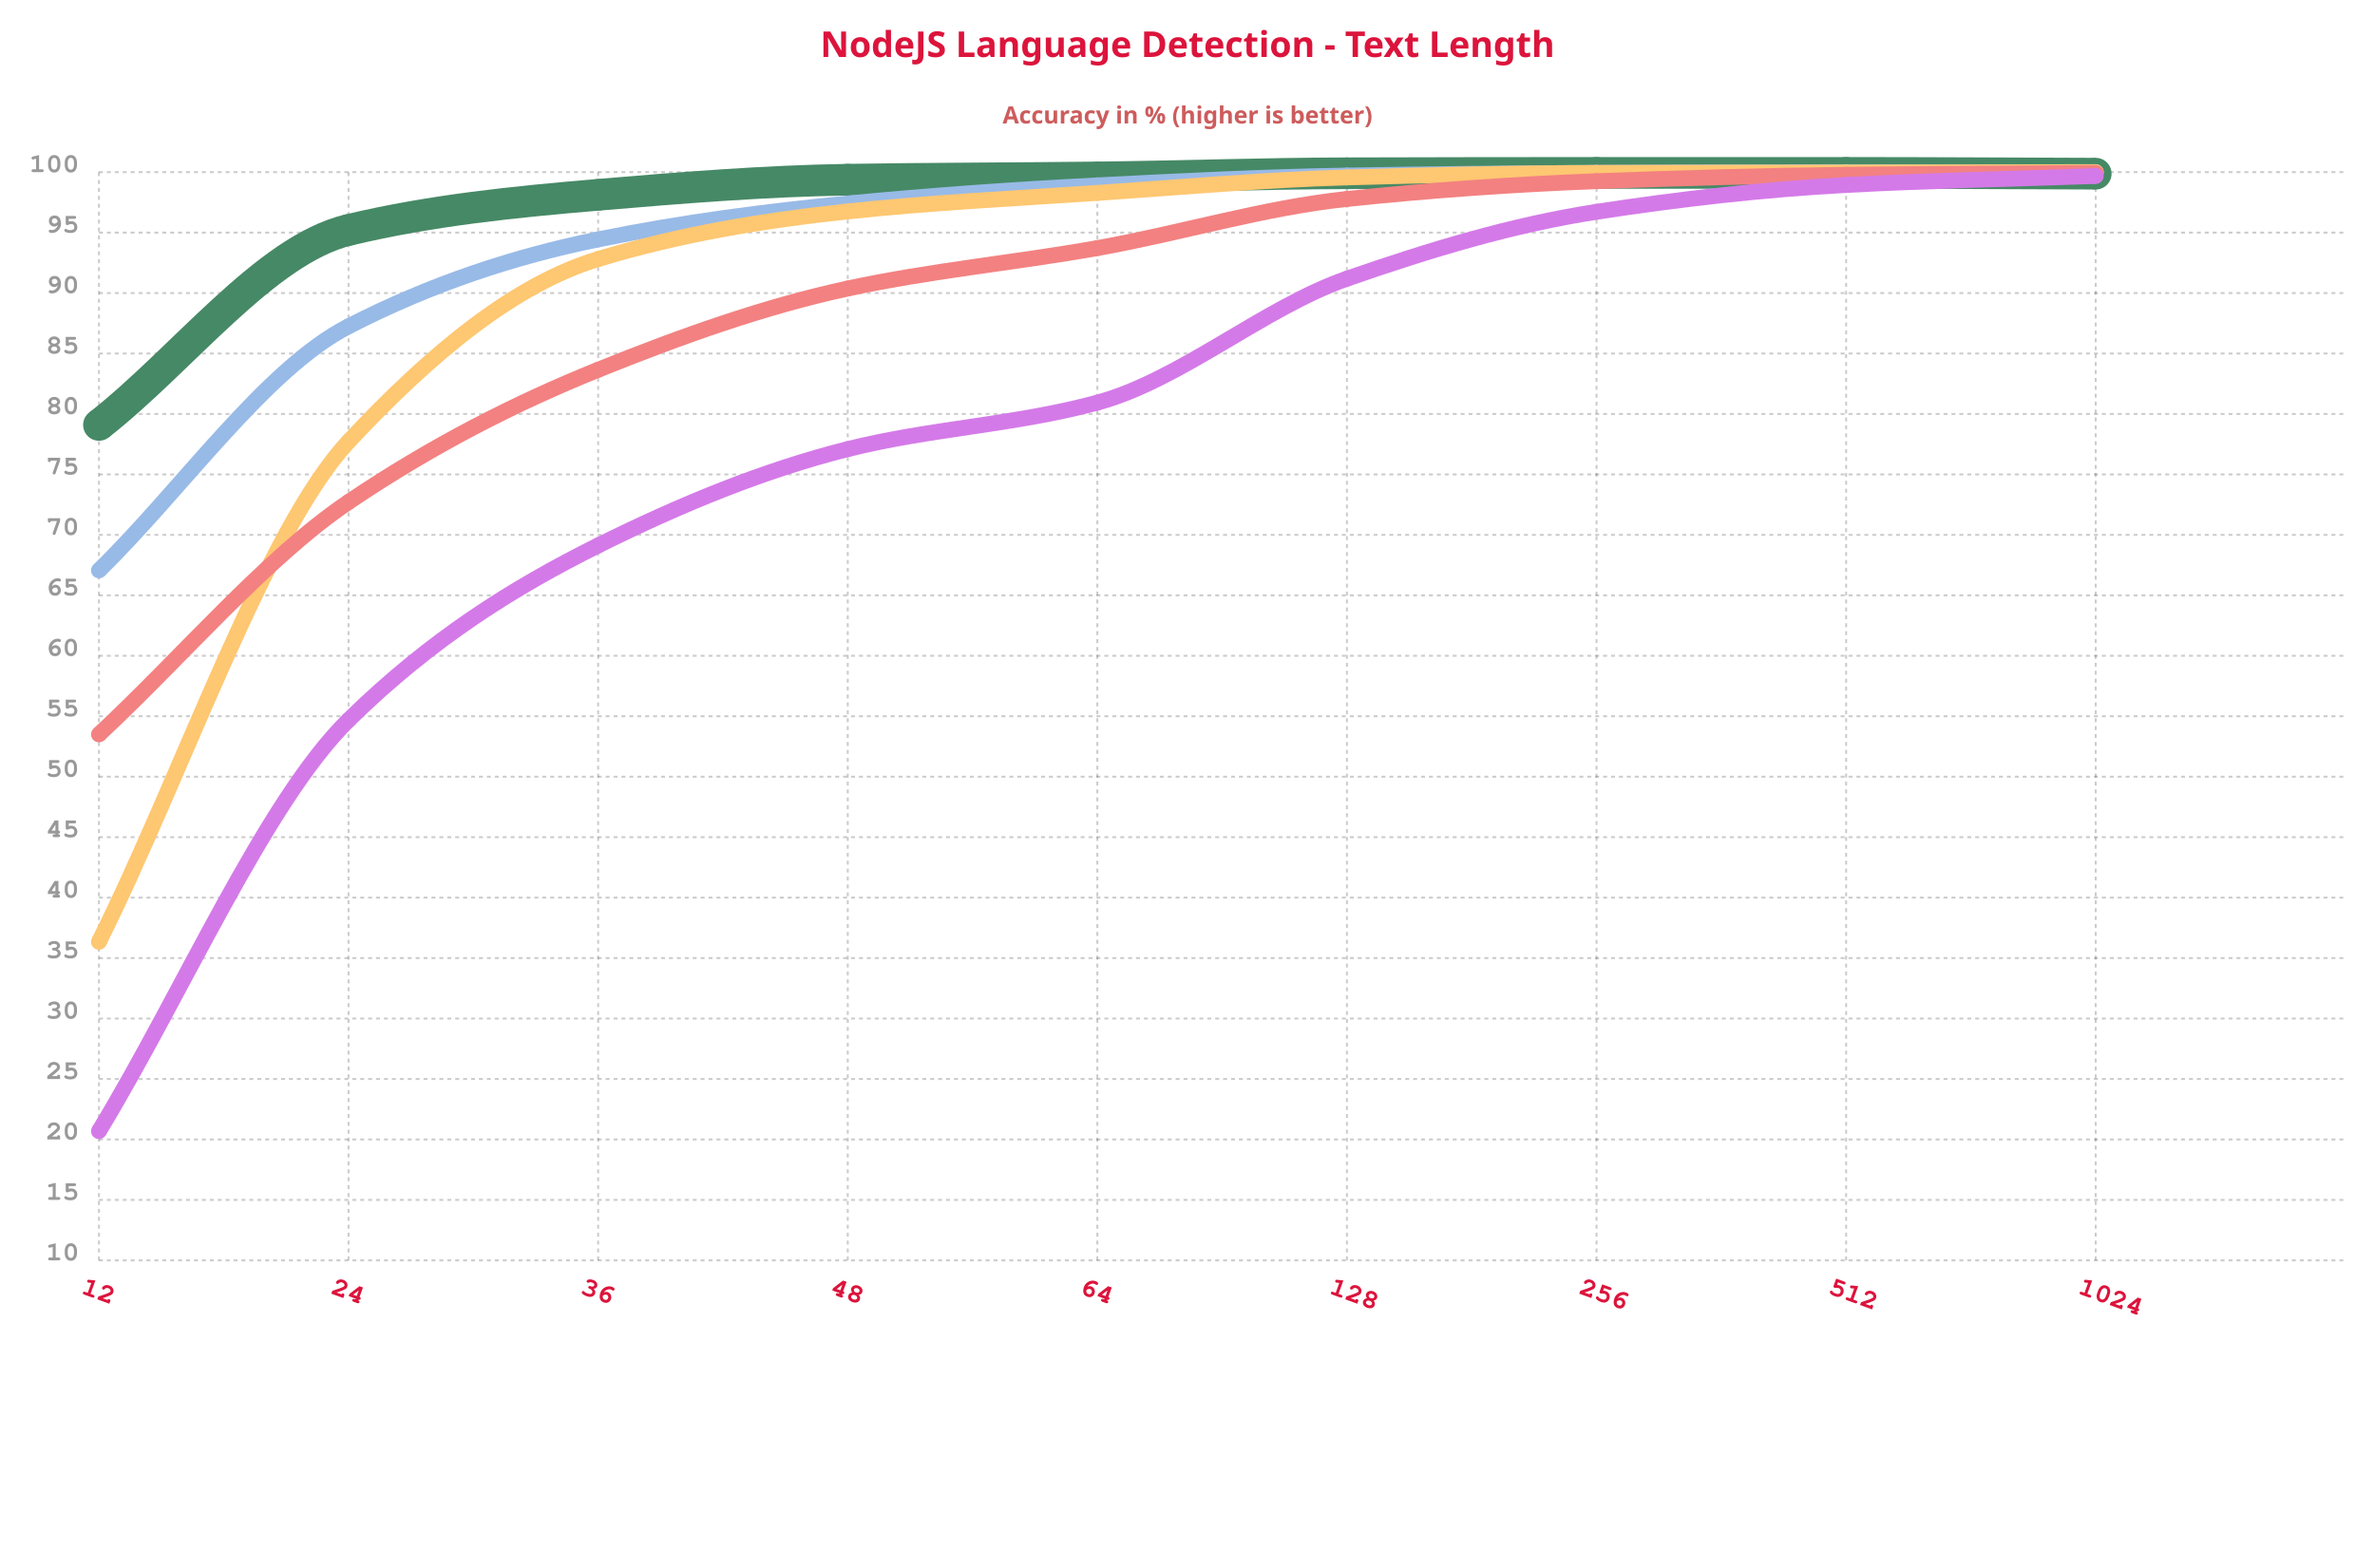
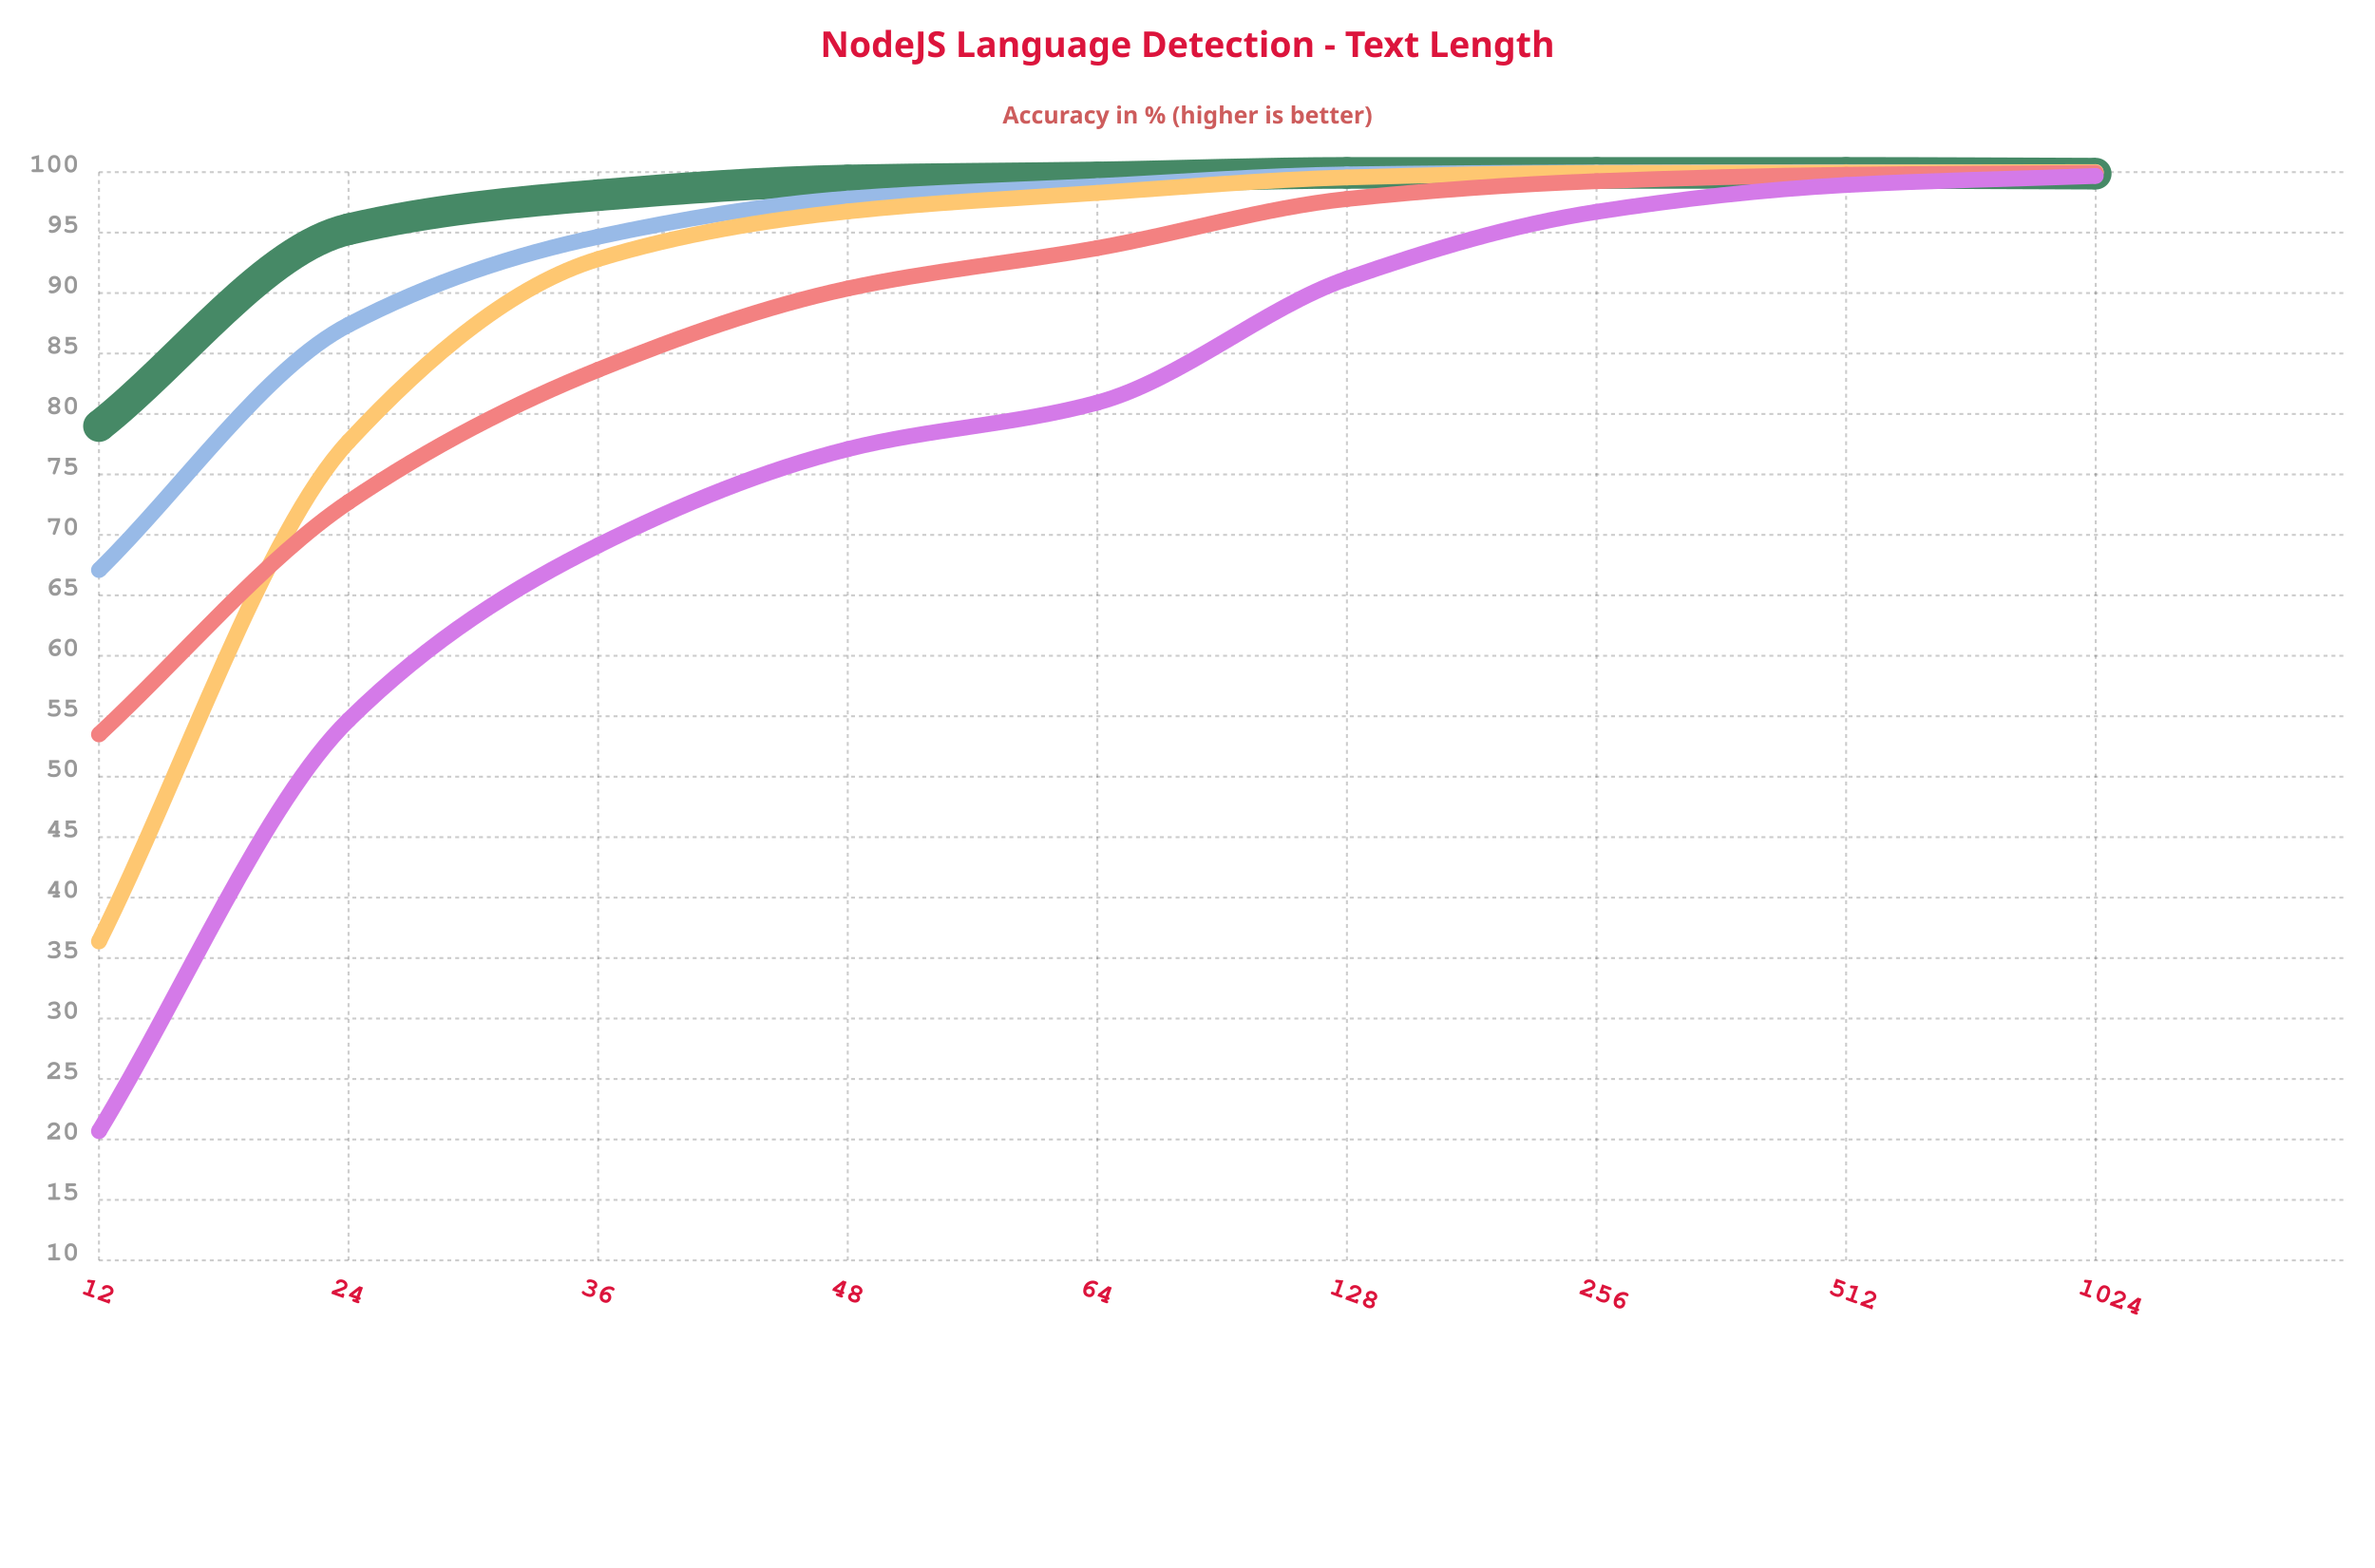
<svg xmlns="http://www.w3.org/2000/svg" xmlns:ns1="http://gionkunz.github.com/chartist-js/ct" width="1200" height="792" class="ct-chart-line" style="background:#FFF;background:#FFF;">
  <g class="ct-grids" transform="translate(0, 72)">
    <line x1="50" x2="50" y1="15" y2="565" class="ct-grid ct-horizontal" style="stroke:rgba(0,0,0,.2);stroke-width:1px;stroke-dasharray:2px;stroke-dasharray:2px;stroke-width:1px;stroke:rgba(0,0,0,.2);" />
    <line x1="176.111" x2="176.111" y1="15" y2="565" class="ct-grid ct-horizontal" style="stroke:rgba(0,0,0,.2);stroke-width:1px;stroke-dasharray:2px;stroke-dasharray:2px;stroke-width:1px;stroke:rgba(0,0,0,.2);" />
    <line x1="302.222" x2="302.222" y1="15" y2="565" class="ct-grid ct-horizontal" style="stroke:rgba(0,0,0,.2);stroke-width:1px;stroke-dasharray:2px;stroke-dasharray:2px;stroke-width:1px;stroke:rgba(0,0,0,.2);" />
    <line x1="428.333" x2="428.333" y1="15" y2="565" class="ct-grid ct-horizontal" style="stroke:rgba(0,0,0,.2);stroke-width:1px;stroke-dasharray:2px;stroke-dasharray:2px;stroke-width:1px;stroke:rgba(0,0,0,.2);" />
    <line x1="554.444" x2="554.444" y1="15" y2="565" class="ct-grid ct-horizontal" style="stroke:rgba(0,0,0,.2);stroke-width:1px;stroke-dasharray:2px;stroke-dasharray:2px;stroke-width:1px;stroke:rgba(0,0,0,.2);" />
    <line x1="680.556" x2="680.556" y1="15" y2="565" class="ct-grid ct-horizontal" style="stroke:rgba(0,0,0,.2);stroke-width:1px;stroke-dasharray:2px;stroke-dasharray:2px;stroke-width:1px;stroke:rgba(0,0,0,.2);" />
    <line x1="806.667" x2="806.667" y1="15" y2="565" class="ct-grid ct-horizontal" style="stroke:rgba(0,0,0,.2);stroke-width:1px;stroke-dasharray:2px;stroke-dasharray:2px;stroke-width:1px;stroke:rgba(0,0,0,.2);" />
    <line x1="932.778" x2="932.778" y1="15" y2="565" class="ct-grid ct-horizontal" style="stroke:rgba(0,0,0,.2);stroke-width:1px;stroke-dasharray:2px;stroke-dasharray:2px;stroke-width:1px;stroke:rgba(0,0,0,.2);" />
    <line x1="1058.889" x2="1058.889" y1="15" y2="565" class="ct-grid ct-horizontal" style="stroke:rgba(0,0,0,.2);stroke-width:1px;stroke-dasharray:2px;stroke-dasharray:2px;stroke-width:1px;stroke:rgba(0,0,0,.2);" />
    <line y1="565" y2="565" x1="50" x2="1185" class="ct-grid ct-vertical" style="stroke:rgba(0,0,0,.2);stroke-width:1px;stroke-dasharray:2px;stroke-dasharray:2px;stroke-width:1px;stroke:rgba(0,0,0,.2);" />
    <line y1="534.444" y2="534.444" x1="50" x2="1185" class="ct-grid ct-vertical" style="stroke:rgba(0,0,0,.2);stroke-width:1px;stroke-dasharray:2px;stroke-dasharray:2px;stroke-width:1px;stroke:rgba(0,0,0,.2);" />
    <line y1="503.889" y2="503.889" x1="50" x2="1185" class="ct-grid ct-vertical" style="stroke:rgba(0,0,0,.2);stroke-width:1px;stroke-dasharray:2px;stroke-dasharray:2px;stroke-width:1px;stroke:rgba(0,0,0,.2);" />
    <line y1="473.333" y2="473.333" x1="50" x2="1185" class="ct-grid ct-vertical" style="stroke:rgba(0,0,0,.2);stroke-width:1px;stroke-dasharray:2px;stroke-dasharray:2px;stroke-width:1px;stroke:rgba(0,0,0,.2);" />
    <line y1="442.778" y2="442.778" x1="50" x2="1185" class="ct-grid ct-vertical" style="stroke:rgba(0,0,0,.2);stroke-width:1px;stroke-dasharray:2px;stroke-dasharray:2px;stroke-width:1px;stroke:rgba(0,0,0,.2);" />
    <line y1="412.222" y2="412.222" x1="50" x2="1185" class="ct-grid ct-vertical" style="stroke:rgba(0,0,0,.2);stroke-width:1px;stroke-dasharray:2px;stroke-dasharray:2px;stroke-width:1px;stroke:rgba(0,0,0,.2);" />
    <line y1="381.667" y2="381.667" x1="50" x2="1185" class="ct-grid ct-vertical" style="stroke:rgba(0,0,0,.2);stroke-width:1px;stroke-dasharray:2px;stroke-dasharray:2px;stroke-width:1px;stroke:rgba(0,0,0,.2);" />
    <line y1="351.111" y2="351.111" x1="50" x2="1185" class="ct-grid ct-vertical" style="stroke:rgba(0,0,0,.2);stroke-width:1px;stroke-dasharray:2px;stroke-dasharray:2px;stroke-width:1px;stroke:rgba(0,0,0,.2);" />
    <line y1="320.556" y2="320.556" x1="50" x2="1185" class="ct-grid ct-vertical" style="stroke:rgba(0,0,0,.2);stroke-width:1px;stroke-dasharray:2px;stroke-dasharray:2px;stroke-width:1px;stroke:rgba(0,0,0,.2);" />
    <line y1="290" y2="290" x1="50" x2="1185" class="ct-grid ct-vertical" style="stroke:rgba(0,0,0,.2);stroke-width:1px;stroke-dasharray:2px;stroke-dasharray:2px;stroke-width:1px;stroke:rgba(0,0,0,.2);" />
    <line y1="259.444" y2="259.444" x1="50" x2="1185" class="ct-grid ct-vertical" style="stroke:rgba(0,0,0,.2);stroke-width:1px;stroke-dasharray:2px;stroke-dasharray:2px;stroke-width:1px;stroke:rgba(0,0,0,.2);" />
    <line y1="228.889" y2="228.889" x1="50" x2="1185" class="ct-grid ct-vertical" style="stroke:rgba(0,0,0,.2);stroke-width:1px;stroke-dasharray:2px;stroke-dasharray:2px;stroke-width:1px;stroke:rgba(0,0,0,.2);" />
    <line y1="198.333" y2="198.333" x1="50" x2="1185" class="ct-grid ct-vertical" style="stroke:rgba(0,0,0,.2);stroke-width:1px;stroke-dasharray:2px;stroke-dasharray:2px;stroke-width:1px;stroke:rgba(0,0,0,.2);" />
    <line y1="167.778" y2="167.778" x1="50" x2="1185" class="ct-grid ct-vertical" style="stroke:rgba(0,0,0,.2);stroke-width:1px;stroke-dasharray:2px;stroke-dasharray:2px;stroke-width:1px;stroke:rgba(0,0,0,.2);" />
    <line y1="137.222" y2="137.222" x1="50" x2="1185" class="ct-grid ct-vertical" style="stroke:rgba(0,0,0,.2);stroke-width:1px;stroke-dasharray:2px;stroke-dasharray:2px;stroke-width:1px;stroke:rgba(0,0,0,.2);" />
    <line y1="106.667" y2="106.667" x1="50" x2="1185" class="ct-grid ct-vertical" style="stroke:rgba(0,0,0,.2);stroke-width:1px;stroke-dasharray:2px;stroke-dasharray:2px;stroke-width:1px;stroke:rgba(0,0,0,.2);" />
    <line y1="76.111" y2="76.111" x1="50" x2="1185" class="ct-grid ct-vertical" style="stroke:rgba(0,0,0,.2);stroke-width:1px;stroke-dasharray:2px;stroke-dasharray:2px;stroke-width:1px;stroke:rgba(0,0,0,.2);" />
    <line y1="45.556" y2="45.556" x1="50" x2="1185" class="ct-grid ct-vertical" style="stroke:rgba(0,0,0,.2);stroke-width:1px;stroke-dasharray:2px;stroke-dasharray:2px;stroke-width:1px;stroke:rgba(0,0,0,.2);" />
    <line y1="15" y2="15" x1="50" x2="1185" class="ct-grid ct-vertical" style="stroke:rgba(0,0,0,.2);stroke-width:1px;stroke-dasharray:2px;stroke-dasharray:2px;stroke-width:1px;stroke:rgba(0,0,0,.2);" />
  </g>
  <g transform="translate(0, 72)">
    <g class="ct-series ct-series-a">
-       <path d="M50,142.76C92.037,109.913,134.074,54.25,176.111,44.218C218.148,34.186,260.185,30.019,302.222,26.458C344.259,22.897,386.296,19.484,428.333,18.819C470.37,18.155,512.407,18.168,554.444,17.674C596.481,17.179,638.519,15.689,680.556,15.573C722.593,15.456,764.63,15.382,806.667,15.382C848.704,15.382,890.741,15.382,932.778,15.382C974.815,15.382,1016.852,15.648,1058.889,15.78" class="ct-line" style="stroke:#d70206;stroke:#d70206;fill:none;stroke-width:4px;stroke-width:4px;fill:none;stroke:#468966;stroke-width:16px !important;stroke-width:16px !important;stroke:#468966;" />
-       <line x1="50" y1="142.76" x2="50.01" y2="142.76" class="ct-point" ns1:value="79.0938" style="stroke:#d70206;stroke:#d70206;stroke-width:10px;stroke-linecap:round;stroke-linecap:round;stroke-width:10px;stroke:#468966;stroke-width:16px !important;stroke-width:16px !important;stroke:#468966;" />
-       <line x1="176.111" y1="44.218" x2="176.121" y2="44.218" class="ct-point" ns1:value="95.2188" style="stroke:#d70206;stroke:#d70206;stroke-width:10px;stroke-linecap:round;stroke-linecap:round;stroke-width:10px;stroke:#468966;stroke-width:16px !important;stroke-width:16px !important;stroke:#468966;" />
-       <line x1="302.222" y1="26.458" x2="302.232" y2="26.458" class="ct-point" ns1:value="98.125" style="stroke:#d70206;stroke:#d70206;stroke-width:10px;stroke-linecap:round;stroke-linecap:round;stroke-width:10px;stroke:#468966;stroke-width:16px !important;stroke-width:16px !important;stroke:#468966;" />
-       <line x1="428.333" y1="18.819" x2="428.343" y2="18.819" class="ct-point" ns1:value="99.375" style="stroke:#d70206;stroke:#d70206;stroke-width:10px;stroke-linecap:round;stroke-linecap:round;stroke-width:10px;stroke:#468966;stroke-width:16px !important;stroke-width:16px !important;stroke:#468966;" />
+       <path d="M50,143.333C92.037,110.168,134.074,53.607,176.111,43.837C218.148,34.066,260.185,30.113,302.222,26.649C344.259,23.185,386.296,20.047,428.333,19.201C470.37,18.356,512.407,18.285,554.444,17.674C596.481,17.062,638.519,15.382,680.556,15.382C722.593,15.382,764.63,15.382,806.667,15.382C848.704,15.382,890.741,15.382,932.778,15.382C974.815,15.382,1016.852,15.645,1058.889,15.776" class="ct-line" style="stroke:#d70206;stroke:#d70206;fill:none;stroke-width:4px;stroke-width:4px;fill:none;stroke:#468966;stroke-width:16px !important;stroke-width:16px !important;stroke:#468966;" />
+       <line x1="50" y1="143.333" x2="50.01" y2="143.333" class="ct-point" ns1:value="79" style="stroke:#d70206;stroke:#d70206;stroke-width:10px;stroke-linecap:round;stroke-linecap:round;stroke-width:10px;stroke:#468966;stroke-width:16px !important;stroke-width:16px !important;stroke:#468966;" />
+       <line x1="176.111" y1="43.837" x2="176.121" y2="43.837" class="ct-point" ns1:value="95.2813" style="stroke:#d70206;stroke:#d70206;stroke-width:10px;stroke-linecap:round;stroke-linecap:round;stroke-width:10px;stroke:#468966;stroke-width:16px !important;stroke-width:16px !important;stroke:#468966;" />
+       <line x1="302.222" y1="26.649" x2="302.232" y2="26.649" class="ct-point" ns1:value="98.0938" style="stroke:#d70206;stroke:#d70206;stroke-width:10px;stroke-linecap:round;stroke-linecap:round;stroke-width:10px;stroke:#468966;stroke-width:16px !important;stroke-width:16px !important;stroke:#468966;" />
+       <line x1="428.333" y1="19.201" x2="428.343" y2="19.201" class="ct-point" ns1:value="99.3125" style="stroke:#d70206;stroke:#d70206;stroke-width:10px;stroke-linecap:round;stroke-linecap:round;stroke-width:10px;stroke:#468966;stroke-width:16px !important;stroke-width:16px !important;stroke:#468966;" />
      <line x1="554.444" y1="17.674" x2="554.454" y2="17.674" class="ct-point" ns1:value="99.5625" style="stroke:#d70206;stroke:#d70206;stroke-width:10px;stroke-linecap:round;stroke-linecap:round;stroke-width:10px;stroke:#468966;stroke-width:16px !important;stroke-width:16px !important;stroke:#468966;" />
-       <line x1="680.556" y1="15.573" x2="680.566" y2="15.573" class="ct-point" ns1:value="99.9063" style="stroke:#d70206;stroke:#d70206;stroke-width:10px;stroke-linecap:round;stroke-linecap:round;stroke-width:10px;stroke:#468966;stroke-width:16px !important;stroke-width:16px !important;stroke:#468966;" />
+       <line x1="680.556" y1="15.382" x2="680.566" y2="15.382" class="ct-point" ns1:value="99.9375" style="stroke:#d70206;stroke:#d70206;stroke-width:10px;stroke-linecap:round;stroke-linecap:round;stroke-width:10px;stroke:#468966;stroke-width:16px !important;stroke-width:16px !important;stroke:#468966;" />
      <line x1="806.667" y1="15.382" x2="806.677" y2="15.382" class="ct-point" ns1:value="99.9375" style="stroke:#d70206;stroke:#d70206;stroke-width:10px;stroke-linecap:round;stroke-linecap:round;stroke-width:10px;stroke:#468966;stroke-width:16px !important;stroke-width:16px !important;stroke:#468966;" />
      <line x1="932.778" y1="15.382" x2="932.788" y2="15.382" class="ct-point" ns1:value="99.9375" style="stroke:#d70206;stroke:#d70206;stroke-width:10px;stroke-linecap:round;stroke-linecap:round;stroke-width:10px;stroke:#468966;stroke-width:16px !important;stroke-width:16px !important;stroke:#468966;" />
-       <line x1="1058.889" y1="15.78" x2="1058.899" y2="15.78" class="ct-point" ns1:value="99.8723" style="stroke:#d70206;stroke:#d70206;stroke-width:10px;stroke-linecap:round;stroke-linecap:round;stroke-width:10px;stroke:#468966;stroke-width:16px !important;stroke-width:16px !important;stroke:#468966;" />
+       <line x1="1058.889" y1="15.776" x2="1058.899" y2="15.776" class="ct-point" ns1:value="99.873" style="stroke:#d70206;stroke:#d70206;stroke-width:10px;stroke-linecap:round;stroke-linecap:round;stroke-width:10px;stroke:#468966;stroke-width:16px !important;stroke-width:16px !important;stroke:#468966;" />
    </g>
    <g class="ct-series ct-series-b">
-       <path d="M50,216.285C92.037,175.162,134.074,114.511,176.111,92.917C218.148,71.323,260.185,57.553,302.222,48.993C344.259,40.433,386.296,34.91,428.333,30.85C470.37,26.791,512.407,23.831,554.444,21.684C596.481,19.537,638.519,17.42,680.556,16.718C722.593,16.016,764.63,15.58,806.667,15.382C848.704,15.184,890.741,15,932.778,15C974.815,15,1016.852,15,1058.889,15" class="ct-line" style="stroke:#f05b4f;stroke:#f05b4f;fill:none;stroke-width:4px;stroke-width:4px;fill:none;stroke:#98BAE7;stroke-width:8px !important;stroke-width:8px !important;stroke:#98BAE7;" />
-       <line x1="50" y1="216.285" x2="50.01" y2="216.285" class="ct-point" ns1:value="67.0625" style="stroke:#f05b4f;stroke:#f05b4f;stroke-width:10px;stroke-linecap:round;stroke-linecap:round;stroke-width:10px;stroke:#98BAE7;stroke-width:8px !important;stroke-width:8px !important;stroke:#98BAE7;" />
-       <line x1="176.111" y1="92.917" x2="176.121" y2="92.917" class="ct-point" ns1:value="87.25" style="stroke:#f05b4f;stroke:#f05b4f;stroke-width:10px;stroke-linecap:round;stroke-linecap:round;stroke-width:10px;stroke:#98BAE7;stroke-width:8px !important;stroke-width:8px !important;stroke:#98BAE7;" />
-       <line x1="302.222" y1="48.993" x2="302.232" y2="48.993" class="ct-point" ns1:value="94.4375" style="stroke:#f05b4f;stroke:#f05b4f;stroke-width:10px;stroke-linecap:round;stroke-linecap:round;stroke-width:10px;stroke:#98BAE7;stroke-width:8px !important;stroke-width:8px !important;stroke:#98BAE7;" />
-       <line x1="428.333" y1="30.85" x2="428.343" y2="30.85" class="ct-point" ns1:value="97.4063" style="stroke:#f05b4f;stroke:#f05b4f;stroke-width:10px;stroke-linecap:round;stroke-linecap:round;stroke-width:10px;stroke:#98BAE7;stroke-width:8px !important;stroke-width:8px !important;stroke:#98BAE7;" />
-       <line x1="554.444" y1="21.684" x2="554.454" y2="21.684" class="ct-point" ns1:value="98.9063" style="stroke:#f05b4f;stroke:#f05b4f;stroke-width:10px;stroke-linecap:round;stroke-linecap:round;stroke-width:10px;stroke:#98BAE7;stroke-width:8px !important;stroke-width:8px !important;stroke:#98BAE7;" />
-       <line x1="680.556" y1="16.718" x2="680.566" y2="16.718" class="ct-point" ns1:value="99.7188" style="stroke:#f05b4f;stroke:#f05b4f;stroke-width:10px;stroke-linecap:round;stroke-linecap:round;stroke-width:10px;stroke:#98BAE7;stroke-width:8px !important;stroke-width:8px !important;stroke:#98BAE7;" />
-       <line x1="806.667" y1="15.382" x2="806.677" y2="15.382" class="ct-point" ns1:value="99.9375" style="stroke:#f05b4f;stroke:#f05b4f;stroke-width:10px;stroke-linecap:round;stroke-linecap:round;stroke-width:10px;stroke:#98BAE7;stroke-width:8px !important;stroke-width:8px !important;stroke:#98BAE7;" />
+       <path d="M50,216.093C92.037,174.78,134.074,113.981,176.111,92.153C218.148,70.325,260.185,56.626,302.222,47.656C344.259,38.686,386.296,31.535,428.333,28.368C470.37,25.201,512.407,24.101,554.444,22.066C596.481,20.031,638.519,16.694,680.556,16.146C722.593,15.598,764.63,15.297,806.667,15.191C848.704,15.085,890.741,15,932.778,15C974.815,15,1016.852,15,1058.889,15" class="ct-line" style="stroke:#f05b4f;stroke:#f05b4f;fill:none;stroke-width:4px;stroke-width:4px;fill:none;stroke:#98BAE7;stroke-width:8px !important;stroke-width:8px !important;stroke:#98BAE7;" />
+       <line x1="50" y1="216.093" x2="50.01" y2="216.093" class="ct-point" ns1:value="67.0938" style="stroke:#f05b4f;stroke:#f05b4f;stroke-width:10px;stroke-linecap:round;stroke-linecap:round;stroke-width:10px;stroke:#98BAE7;stroke-width:8px !important;stroke-width:8px !important;stroke:#98BAE7;" />
+       <line x1="176.111" y1="92.153" x2="176.121" y2="92.153" class="ct-point" ns1:value="87.375" style="stroke:#f05b4f;stroke:#f05b4f;stroke-width:10px;stroke-linecap:round;stroke-linecap:round;stroke-width:10px;stroke:#98BAE7;stroke-width:8px !important;stroke-width:8px !important;stroke:#98BAE7;" />
+       <line x1="302.222" y1="47.656" x2="302.232" y2="47.656" class="ct-point" ns1:value="94.6563" style="stroke:#f05b4f;stroke:#f05b4f;stroke-width:10px;stroke-linecap:round;stroke-linecap:round;stroke-width:10px;stroke:#98BAE7;stroke-width:8px !important;stroke-width:8px !important;stroke:#98BAE7;" />
+       <line x1="428.333" y1="28.368" x2="428.343" y2="28.368" class="ct-point" ns1:value="97.8125" style="stroke:#f05b4f;stroke:#f05b4f;stroke-width:10px;stroke-linecap:round;stroke-linecap:round;stroke-width:10px;stroke:#98BAE7;stroke-width:8px !important;stroke-width:8px !important;stroke:#98BAE7;" />
+       <line x1="554.444" y1="22.066" x2="554.454" y2="22.066" class="ct-point" ns1:value="98.8438" style="stroke:#f05b4f;stroke:#f05b4f;stroke-width:10px;stroke-linecap:round;stroke-linecap:round;stroke-width:10px;stroke:#98BAE7;stroke-width:8px !important;stroke-width:8px !important;stroke:#98BAE7;" />
+       <line x1="680.556" y1="16.146" x2="680.566" y2="16.146" class="ct-point" ns1:value="99.8125" style="stroke:#f05b4f;stroke:#f05b4f;stroke-width:10px;stroke-linecap:round;stroke-linecap:round;stroke-width:10px;stroke:#98BAE7;stroke-width:8px !important;stroke-width:8px !important;stroke:#98BAE7;" />
+       <line x1="806.667" y1="15.191" x2="806.677" y2="15.191" class="ct-point" ns1:value="99.9688" style="stroke:#f05b4f;stroke:#f05b4f;stroke-width:10px;stroke-linecap:round;stroke-linecap:round;stroke-width:10px;stroke:#98BAE7;stroke-width:8px !important;stroke-width:8px !important;stroke:#98BAE7;" />
      <line x1="932.778" y1="15" x2="932.788" y2="15" class="ct-point" ns1:value="100" style="stroke:#f05b4f;stroke:#f05b4f;stroke-width:10px;stroke-linecap:round;stroke-linecap:round;stroke-width:10px;stroke:#98BAE7;stroke-width:8px !important;stroke-width:8px !important;stroke:#98BAE7;" />
      <line x1="1058.889" y1="15" x2="1058.899" y2="15" class="ct-point" ns1:value="100" style="stroke:#f05b4f;stroke:#f05b4f;stroke-width:10px;stroke-linecap:round;stroke-linecap:round;stroke-width:10px;stroke:#98BAE7;stroke-width:8px !important;stroke-width:8px !important;stroke:#98BAE7;" />
    </g>
    <g class="ct-series ct-series-c">
-       <path d="M50,404.01C92.037,319.728,134.074,196.219,176.111,151.163C218.148,106.107,260.185,71.646,302.222,58.924C344.259,46.201,386.296,39.353,428.333,34.861C470.37,30.369,512.407,28.345,554.444,25.503C596.481,22.661,638.519,18.855,680.556,17.674C722.593,16.492,764.63,15.5,806.667,15.382C848.704,15.264,890.741,15.254,932.778,15.191C974.815,15.127,1016.852,15.064,1058.889,15" class="ct-line" style="stroke:#f4c63d;stroke:#f4c63d;fill:none;stroke-width:4px;stroke-width:4px;fill:none;stroke:#FEC771;stroke-width:8px !important;stroke-width:8px !important;stroke:#FEC771;" />
-       <line x1="50" y1="404.01" x2="50.01" y2="404.01" class="ct-point" ns1:value="36.3438" style="stroke:#f4c63d;stroke:#f4c63d;stroke-width:10px;stroke-linecap:round;stroke-linecap:round;stroke-width:10px;stroke:#FEC771;stroke-width:8px !important;stroke-width:8px !important;stroke:#FEC771;" />
+       <path d="M50,403.819C92.037,319.601,134.074,196.21,176.111,151.163C218.148,106.116,260.185,71.646,302.222,58.924C344.259,46.201,386.296,39.353,428.333,34.861C470.37,30.369,512.407,28.345,554.444,25.503C596.481,22.661,638.519,18.855,680.556,17.674C722.593,16.492,764.63,15.5,806.667,15.382C848.704,15.264,890.741,15.254,932.778,15.191C974.815,15.127,1016.852,15.064,1058.889,15" class="ct-line" style="stroke:#f4c63d;stroke:#f4c63d;fill:none;stroke-width:4px;stroke-width:4px;fill:none;stroke:#FEC771;stroke-width:8px !important;stroke-width:8px !important;stroke:#FEC771;" />
+       <line x1="50" y1="403.819" x2="50.01" y2="403.819" class="ct-point" ns1:value="36.375" style="stroke:#f4c63d;stroke:#f4c63d;stroke-width:10px;stroke-linecap:round;stroke-linecap:round;stroke-width:10px;stroke:#FEC771;stroke-width:8px !important;stroke-width:8px !important;stroke:#FEC771;" />
      <line x1="176.111" y1="151.163" x2="176.121" y2="151.163" class="ct-point" ns1:value="77.7188" style="stroke:#f4c63d;stroke:#f4c63d;stroke-width:10px;stroke-linecap:round;stroke-linecap:round;stroke-width:10px;stroke:#FEC771;stroke-width:8px !important;stroke-width:8px !important;stroke:#FEC771;" />
      <line x1="302.222" y1="58.924" x2="302.232" y2="58.924" class="ct-point" ns1:value="92.8125" style="stroke:#f4c63d;stroke:#f4c63d;stroke-width:10px;stroke-linecap:round;stroke-linecap:round;stroke-width:10px;stroke:#FEC771;stroke-width:8px !important;stroke-width:8px !important;stroke:#FEC771;" />
      <line x1="428.333" y1="34.861" x2="428.343" y2="34.861" class="ct-point" ns1:value="96.75" style="stroke:#f4c63d;stroke:#f4c63d;stroke-width:10px;stroke-linecap:round;stroke-linecap:round;stroke-width:10px;stroke:#FEC771;stroke-width:8px !important;stroke-width:8px !important;stroke:#FEC771;" />
      <line x1="554.444" y1="25.503" x2="554.454" y2="25.503" class="ct-point" ns1:value="98.2813" style="stroke:#f4c63d;stroke:#f4c63d;stroke-width:10px;stroke-linecap:round;stroke-linecap:round;stroke-width:10px;stroke:#FEC771;stroke-width:8px !important;stroke-width:8px !important;stroke:#FEC771;" />
      <line x1="680.556" y1="17.674" x2="680.566" y2="17.674" class="ct-point" ns1:value="99.5625" style="stroke:#f4c63d;stroke:#f4c63d;stroke-width:10px;stroke-linecap:round;stroke-linecap:round;stroke-width:10px;stroke:#FEC771;stroke-width:8px !important;stroke-width:8px !important;stroke:#FEC771;" />
      <line x1="806.667" y1="15.382" x2="806.677" y2="15.382" class="ct-point" ns1:value="99.9375" style="stroke:#f4c63d;stroke:#f4c63d;stroke-width:10px;stroke-linecap:round;stroke-linecap:round;stroke-width:10px;stroke:#FEC771;stroke-width:8px !important;stroke-width:8px !important;stroke:#FEC771;" />
      <line x1="932.778" y1="15.191" x2="932.788" y2="15.191" class="ct-point" ns1:value="99.9688" style="stroke:#f4c63d;stroke:#f4c63d;stroke-width:10px;stroke-linecap:round;stroke-linecap:round;stroke-width:10px;stroke:#FEC771;stroke-width:8px !important;stroke-width:8px !important;stroke:#FEC771;" />
      <line x1="1058.889" y1="15" x2="1058.899" y2="15" class="ct-point" ns1:value="100" style="stroke:#f4c63d;stroke:#f4c63d;stroke-width:10px;stroke-linecap:round;stroke-linecap:round;stroke-width:10px;stroke:#FEC771;stroke-width:8px !important;stroke-width:8px !important;stroke:#FEC771;" />
    </g>
    <g class="ct-series ct-series-d">
-       <path d="M50,299.167C92.037,260.017,134.074,210.117,176.111,181.718C218.148,153.32,260.185,131.835,302.222,114.878C344.259,97.922,386.296,82.915,428.333,73.819C470.37,64.723,512.407,60.858,554.444,53.385C596.481,45.913,638.519,32.953,680.556,28.559C722.593,24.164,764.63,21.173,806.667,19.583C848.704,17.994,890.741,16.825,932.778,16.337C974.815,15.848,1016.852,15.706,1058.889,15.391" class="ct-line" style="stroke:#d17905;stroke:#d17905;fill:none;stroke-width:4px;stroke-width:4px;fill:none;stroke:#F38181;stroke-width:8px !important;stroke-width:8px !important;stroke:#F38181;" />
+       <path d="M50,299.167C92.037,260.017,134.074,210.117,176.111,181.718C218.148,153.32,260.185,131.835,302.222,114.878C344.259,97.922,386.296,82.915,428.333,73.819C470.37,64.723,512.407,60.858,554.444,53.385C596.481,45.913,638.519,32.953,680.556,28.559C722.593,24.164,764.63,21.173,806.667,19.583C848.704,17.994,890.741,16.826,932.778,16.337C974.815,15.847,1016.852,15.704,1058.889,15.388" class="ct-line" style="stroke:#d17905;stroke:#d17905;fill:none;stroke-width:4px;stroke-width:4px;fill:none;stroke:#F38181;stroke-width:8px !important;stroke-width:8px !important;stroke:#F38181;" />
      <line x1="50" y1="299.167" x2="50.01" y2="299.167" class="ct-point" ns1:value="53.5" style="stroke:#d17905;stroke:#d17905;stroke-width:10px;stroke-linecap:round;stroke-linecap:round;stroke-width:10px;stroke:#F38181;stroke-width:8px !important;stroke-width:8px !important;stroke:#F38181;" />
      <line x1="176.111" y1="181.718" x2="176.121" y2="181.718" class="ct-point" ns1:value="72.7188" style="stroke:#d17905;stroke:#d17905;stroke-width:10px;stroke-linecap:round;stroke-linecap:round;stroke-width:10px;stroke:#F38181;stroke-width:8px !important;stroke-width:8px !important;stroke:#F38181;" />
      <line x1="302.222" y1="114.878" x2="302.232" y2="114.878" class="ct-point" ns1:value="83.6563" style="stroke:#d17905;stroke:#d17905;stroke-width:10px;stroke-linecap:round;stroke-linecap:round;stroke-width:10px;stroke:#F38181;stroke-width:8px !important;stroke-width:8px !important;stroke:#F38181;" />
      <line x1="428.333" y1="73.819" x2="428.343" y2="73.819" class="ct-point" ns1:value="90.375" style="stroke:#d17905;stroke:#d17905;stroke-width:10px;stroke-linecap:round;stroke-linecap:round;stroke-width:10px;stroke:#F38181;stroke-width:8px !important;stroke-width:8px !important;stroke:#F38181;" />
      <line x1="554.444" y1="53.385" x2="554.454" y2="53.385" class="ct-point" ns1:value="93.7188" style="stroke:#d17905;stroke:#d17905;stroke-width:10px;stroke-linecap:round;stroke-linecap:round;stroke-width:10px;stroke:#F38181;stroke-width:8px !important;stroke-width:8px !important;stroke:#F38181;" />
      <line x1="680.556" y1="28.559" x2="680.566" y2="28.559" class="ct-point" ns1:value="97.7813" style="stroke:#d17905;stroke:#d17905;stroke-width:10px;stroke-linecap:round;stroke-linecap:round;stroke-width:10px;stroke:#F38181;stroke-width:8px !important;stroke-width:8px !important;stroke:#F38181;" />
      <line x1="806.667" y1="19.583" x2="806.677" y2="19.583" class="ct-point" ns1:value="99.25" style="stroke:#d17905;stroke:#d17905;stroke-width:10px;stroke-linecap:round;stroke-linecap:round;stroke-width:10px;stroke:#F38181;stroke-width:8px !important;stroke-width:8px !important;stroke:#F38181;" />
      <line x1="932.778" y1="16.337" x2="932.788" y2="16.337" class="ct-point" ns1:value="99.7813" style="stroke:#d17905;stroke:#d17905;stroke-width:10px;stroke-linecap:round;stroke-linecap:round;stroke-width:10px;stroke:#F38181;stroke-width:8px !important;stroke-width:8px !important;stroke:#F38181;" />
-       <line x1="1058.889" y1="15.391" x2="1058.899" y2="15.391" class="ct-point" ns1:value="99.9361" style="stroke:#d17905;stroke:#d17905;stroke-width:10px;stroke-linecap:round;stroke-linecap:round;stroke-width:10px;stroke:#F38181;stroke-width:8px !important;stroke-width:8px !important;stroke:#F38181;" />
+       <line x1="1058.889" y1="15.388" x2="1058.899" y2="15.388" class="ct-point" ns1:value="99.9365" style="stroke:#d17905;stroke:#d17905;stroke-width:10px;stroke-linecap:round;stroke-linecap:round;stroke-width:10px;stroke:#F38181;stroke-width:8px !important;stroke-width:8px !important;stroke:#F38181;" />
    </g>
    <g class="ct-series ct-series-e">
-       <path d="M50,499.688C92.037,430.428,134.074,333.197,176.111,291.91C218.148,250.622,260.185,224.6,302.222,203.681C344.259,182.761,386.296,165.546,428.333,154.982C470.37,144.418,512.407,142.882,554.444,131.493C596.481,120.104,638.519,83.491,680.556,68.854C722.593,54.218,764.63,41.503,806.667,35.052C848.704,28.6,890.741,23.761,932.778,21.493C974.815,19.225,1016.852,18.465,1058.889,16.951" class="ct-line" style="stroke:#453d3f;stroke:#453d3f;fill:none;stroke-width:4px;stroke-width:4px;fill:none;stroke:#D47AE8;stroke-width:8px !important;stroke-width:8px !important;stroke:#D47AE8;" />
+       <path d="M50,499.688C92.037,430.428,134.074,333.197,176.111,291.91C218.148,250.622,260.185,224.6,302.222,203.681C344.259,182.761,386.296,165.546,428.333,154.982C470.37,144.418,512.407,142.882,554.444,131.493C596.481,120.104,638.519,83.491,680.556,68.854C722.593,54.218,764.63,41.503,806.667,35.052C848.704,28.6,890.741,23.765,932.778,21.493C974.815,19.221,1016.852,18.458,1058.889,16.94" class="ct-line" style="stroke:#453d3f;stroke:#453d3f;fill:none;stroke-width:4px;stroke-width:4px;fill:none;stroke:#D47AE8;stroke-width:8px !important;stroke-width:8px !important;stroke:#D47AE8;" />
      <line x1="50" y1="499.688" x2="50.01" y2="499.688" class="ct-point" ns1:value="20.6875" style="stroke:#453d3f;stroke:#453d3f;stroke-width:10px;stroke-linecap:round;stroke-linecap:round;stroke-width:10px;stroke:#D47AE8;stroke-width:8px !important;stroke-width:8px !important;stroke:#D47AE8;" />
      <line x1="176.111" y1="291.91" x2="176.121" y2="291.91" class="ct-point" ns1:value="54.6875" style="stroke:#453d3f;stroke:#453d3f;stroke-width:10px;stroke-linecap:round;stroke-linecap:round;stroke-width:10px;stroke:#D47AE8;stroke-width:8px !important;stroke-width:8px !important;stroke:#D47AE8;" />
      <line x1="302.222" y1="203.681" x2="302.232" y2="203.681" class="ct-point" ns1:value="69.125" style="stroke:#453d3f;stroke:#453d3f;stroke-width:10px;stroke-linecap:round;stroke-linecap:round;stroke-width:10px;stroke:#D47AE8;stroke-width:8px !important;stroke-width:8px !important;stroke:#D47AE8;" />
      <line x1="428.333" y1="154.982" x2="428.343" y2="154.982" class="ct-point" ns1:value="77.0938" style="stroke:#453d3f;stroke:#453d3f;stroke-width:10px;stroke-linecap:round;stroke-linecap:round;stroke-width:10px;stroke:#D47AE8;stroke-width:8px !important;stroke-width:8px !important;stroke:#D47AE8;" />
      <line x1="554.444" y1="131.493" x2="554.454" y2="131.493" class="ct-point" ns1:value="80.9375" style="stroke:#453d3f;stroke:#453d3f;stroke-width:10px;stroke-linecap:round;stroke-linecap:round;stroke-width:10px;stroke:#D47AE8;stroke-width:8px !important;stroke-width:8px !important;stroke:#D47AE8;" />
      <line x1="680.556" y1="68.854" x2="680.566" y2="68.854" class="ct-point" ns1:value="91.1875" style="stroke:#453d3f;stroke:#453d3f;stroke-width:10px;stroke-linecap:round;stroke-linecap:round;stroke-width:10px;stroke:#D47AE8;stroke-width:8px !important;stroke-width:8px !important;stroke:#D47AE8;" />
      <line x1="806.667" y1="35.052" x2="806.677" y2="35.052" class="ct-point" ns1:value="96.7188" style="stroke:#453d3f;stroke:#453d3f;stroke-width:10px;stroke-linecap:round;stroke-linecap:round;stroke-width:10px;stroke:#D47AE8;stroke-width:8px !important;stroke-width:8px !important;stroke:#D47AE8;" />
      <line x1="932.778" y1="21.493" x2="932.788" y2="21.493" class="ct-point" ns1:value="98.9375" style="stroke:#453d3f;stroke:#453d3f;stroke-width:10px;stroke-linecap:round;stroke-linecap:round;stroke-width:10px;stroke:#D47AE8;stroke-width:8px !important;stroke-width:8px !important;stroke:#D47AE8;" />
-       <line x1="1058.889" y1="16.951" x2="1058.899" y2="16.951" class="ct-point" ns1:value="99.6807" style="stroke:#453d3f;stroke:#453d3f;stroke-width:10px;stroke-linecap:round;stroke-linecap:round;stroke-width:10px;stroke:#D47AE8;stroke-width:8px !important;stroke-width:8px !important;stroke:#D47AE8;" />
+       <line x1="1058.889" y1="16.94" x2="1058.899" y2="16.94" class="ct-point" ns1:value="99.6825" style="stroke:#453d3f;stroke:#453d3f;stroke-width:10px;stroke-linecap:round;stroke-linecap:round;stroke-width:10px;stroke:#D47AE8;stroke-width:8px !important;stroke-width:8px !important;stroke:#D47AE8;" />
    </g>
  </g>
  <g class="ct-labels" transform="translate(0, 72)">
    <text x="50" y="585" width="126.111" height="20" class="ct-label ct-horizontal ct-end" transform="rotate(20, 50, 585) translate(-10, 0)" style="text-anchor:start;text-align:left;display:block;fill:rgba(0,0,0,.4);color:rgba(0,0,0,.4);font-size:12px;line-height:1;line-height:1;font-size:12px;color:rgba(0,0,0,.4);fill:rgba(0,0,0,.4);font-family:Courier;font-weight:bold;font-size:14px;fill:crimson;text-anchor:start;text-anchor:start;fill:crimson;font-size:14px;font-weight:bold;font-family:Courier;">12</text>
    <text x="176.111" y="585" width="126.111" height="20" class="ct-label ct-horizontal ct-end" transform="rotate(20, 176.1111, 585) translate(-10, 0)" style="text-anchor:start;text-align:left;display:block;fill:rgba(0,0,0,.4);color:rgba(0,0,0,.4);font-size:12px;line-height:1;line-height:1;font-size:12px;color:rgba(0,0,0,.4);fill:rgba(0,0,0,.4);font-family:Courier;font-weight:bold;font-size:14px;fill:crimson;text-anchor:start;text-anchor:start;fill:crimson;font-size:14px;font-weight:bold;font-family:Courier;">24</text>
    <text x="302.222" y="585" width="126.111" height="20" class="ct-label ct-horizontal ct-end" transform="rotate(20, 302.2222, 585) translate(-10, 0)" style="text-anchor:start;text-align:left;display:block;fill:rgba(0,0,0,.4);color:rgba(0,0,0,.4);font-size:12px;line-height:1;line-height:1;font-size:12px;color:rgba(0,0,0,.4);fill:rgba(0,0,0,.4);font-family:Courier;font-weight:bold;font-size:14px;fill:crimson;text-anchor:start;text-anchor:start;fill:crimson;font-size:14px;font-weight:bold;font-family:Courier;">36</text>
    <text x="428.333" y="585" width="126.111" height="20" class="ct-label ct-horizontal ct-end" transform="rotate(20, 428.3333, 585) translate(-10, 0)" style="text-anchor:start;text-align:left;display:block;fill:rgba(0,0,0,.4);color:rgba(0,0,0,.4);font-size:12px;line-height:1;line-height:1;font-size:12px;color:rgba(0,0,0,.4);fill:rgba(0,0,0,.4);font-family:Courier;font-weight:bold;font-size:14px;fill:crimson;text-anchor:start;text-anchor:start;fill:crimson;font-size:14px;font-weight:bold;font-family:Courier;">48</text>
    <text x="554.444" y="585" width="126.111" height="20" class="ct-label ct-horizontal ct-end" transform="rotate(20, 554.4444, 585) translate(-10, 0)" style="text-anchor:start;text-align:left;display:block;fill:rgba(0,0,0,.4);color:rgba(0,0,0,.4);font-size:12px;line-height:1;line-height:1;font-size:12px;color:rgba(0,0,0,.4);fill:rgba(0,0,0,.4);font-family:Courier;font-weight:bold;font-size:14px;fill:crimson;text-anchor:start;text-anchor:start;fill:crimson;font-size:14px;font-weight:bold;font-family:Courier;">64</text>
    <text x="680.556" y="585" width="126.111" height="20" class="ct-label ct-horizontal ct-end" transform="rotate(20, 680.5556, 585) translate(-10, 0)" style="text-anchor:start;text-align:left;display:block;fill:rgba(0,0,0,.4);color:rgba(0,0,0,.4);font-size:12px;line-height:1;line-height:1;font-size:12px;color:rgba(0,0,0,.4);fill:rgba(0,0,0,.4);font-family:Courier;font-weight:bold;font-size:14px;fill:crimson;text-anchor:start;text-anchor:start;fill:crimson;font-size:14px;font-weight:bold;font-family:Courier;">128</text>
    <text x="806.667" y="585" width="126.111" height="20" class="ct-label ct-horizontal ct-end" transform="rotate(20, 806.6667, 585) translate(-10, 0)" style="text-anchor:start;text-align:left;display:block;fill:rgba(0,0,0,.4);color:rgba(0,0,0,.4);font-size:12px;line-height:1;line-height:1;font-size:12px;color:rgba(0,0,0,.4);fill:rgba(0,0,0,.4);font-family:Courier;font-weight:bold;font-size:14px;fill:crimson;text-anchor:start;text-anchor:start;fill:crimson;font-size:14px;font-weight:bold;font-family:Courier;">256</text>
    <text x="932.778" y="585" width="126.111" height="20" class="ct-label ct-horizontal ct-end" transform="rotate(20, 932.7778, 585) translate(-10, 0)" style="text-anchor:start;text-align:left;display:block;fill:rgba(0,0,0,.4);color:rgba(0,0,0,.4);font-size:12px;line-height:1;line-height:1;font-size:12px;color:rgba(0,0,0,.4);fill:rgba(0,0,0,.4);font-family:Courier;font-weight:bold;font-size:14px;fill:crimson;text-anchor:start;text-anchor:start;fill:crimson;font-size:14px;font-weight:bold;font-family:Courier;">512</text>
    <text x="1058.889" y="585" width="126.111" height="20" class="ct-label ct-horizontal ct-end" transform="rotate(20, 1058.889, 585) translate(-10, 0)" style="text-anchor:start;text-align:left;display:block;fill:rgba(0,0,0,.4);color:rgba(0,0,0,.4);font-size:12px;line-height:1;line-height:1;font-size:12px;color:rgba(0,0,0,.4);fill:rgba(0,0,0,.4);font-family:Courier;font-weight:bold;font-size:14px;fill:crimson;text-anchor:start;text-anchor:start;fill:crimson;font-size:14px;font-weight:bold;font-family:Courier;">1024</text>
    <text y="565" x="40" height="30.556" width="30" class="ct-label ct-vertical ct-start" style="text-anchor:end;text-align:right;display:block;fill:rgba(0,0,0,.4);color:rgba(0,0,0,.4);font-size:12px;line-height:1;line-height:1;font-size:12px;color:rgba(0,0,0,.4);fill:rgba(0,0,0,.4);font-family:Courier;font-weight:bold;font-size:14px;text-anchor:end;text-anchor:end;font-size:14px;font-weight:bold;font-family:Courier;">10</text>
    <text y="534.444" x="40" height="30.556" width="30" class="ct-label ct-vertical ct-start" style="text-anchor:end;text-align:right;display:block;fill:rgba(0,0,0,.4);color:rgba(0,0,0,.4);font-size:12px;line-height:1;line-height:1;font-size:12px;color:rgba(0,0,0,.4);fill:rgba(0,0,0,.4);font-family:Courier;font-weight:bold;font-size:14px;text-anchor:end;text-anchor:end;font-size:14px;font-weight:bold;font-family:Courier;">15</text>
    <text y="503.889" x="40" height="30.556" width="30" class="ct-label ct-vertical ct-start" style="text-anchor:end;text-align:right;display:block;fill:rgba(0,0,0,.4);color:rgba(0,0,0,.4);font-size:12px;line-height:1;line-height:1;font-size:12px;color:rgba(0,0,0,.4);fill:rgba(0,0,0,.4);font-family:Courier;font-weight:bold;font-size:14px;text-anchor:end;text-anchor:end;font-size:14px;font-weight:bold;font-family:Courier;">20</text>
    <text y="473.333" x="40" height="30.556" width="30" class="ct-label ct-vertical ct-start" style="text-anchor:end;text-align:right;display:block;fill:rgba(0,0,0,.4);color:rgba(0,0,0,.4);font-size:12px;line-height:1;line-height:1;font-size:12px;color:rgba(0,0,0,.4);fill:rgba(0,0,0,.4);font-family:Courier;font-weight:bold;font-size:14px;text-anchor:end;text-anchor:end;font-size:14px;font-weight:bold;font-family:Courier;">25</text>
    <text y="442.778" x="40" height="30.556" width="30" class="ct-label ct-vertical ct-start" style="text-anchor:end;text-align:right;display:block;fill:rgba(0,0,0,.4);color:rgba(0,0,0,.4);font-size:12px;line-height:1;line-height:1;font-size:12px;color:rgba(0,0,0,.4);fill:rgba(0,0,0,.4);font-family:Courier;font-weight:bold;font-size:14px;text-anchor:end;text-anchor:end;font-size:14px;font-weight:bold;font-family:Courier;">30</text>
    <text y="412.222" x="40" height="30.556" width="30" class="ct-label ct-vertical ct-start" style="text-anchor:end;text-align:right;display:block;fill:rgba(0,0,0,.4);color:rgba(0,0,0,.4);font-size:12px;line-height:1;line-height:1;font-size:12px;color:rgba(0,0,0,.4);fill:rgba(0,0,0,.4);font-family:Courier;font-weight:bold;font-size:14px;text-anchor:end;text-anchor:end;font-size:14px;font-weight:bold;font-family:Courier;">35</text>
    <text y="381.667" x="40" height="30.556" width="30" class="ct-label ct-vertical ct-start" style="text-anchor:end;text-align:right;display:block;fill:rgba(0,0,0,.4);color:rgba(0,0,0,.4);font-size:12px;line-height:1;line-height:1;font-size:12px;color:rgba(0,0,0,.4);fill:rgba(0,0,0,.4);font-family:Courier;font-weight:bold;font-size:14px;text-anchor:end;text-anchor:end;font-size:14px;font-weight:bold;font-family:Courier;">40</text>
    <text y="351.111" x="40" height="30.556" width="30" class="ct-label ct-vertical ct-start" style="text-anchor:end;text-align:right;display:block;fill:rgba(0,0,0,.4);color:rgba(0,0,0,.4);font-size:12px;line-height:1;line-height:1;font-size:12px;color:rgba(0,0,0,.4);fill:rgba(0,0,0,.4);font-family:Courier;font-weight:bold;font-size:14px;text-anchor:end;text-anchor:end;font-size:14px;font-weight:bold;font-family:Courier;">45</text>
    <text y="320.556" x="40" height="30.556" width="30" class="ct-label ct-vertical ct-start" style="text-anchor:end;text-align:right;display:block;fill:rgba(0,0,0,.4);color:rgba(0,0,0,.4);font-size:12px;line-height:1;line-height:1;font-size:12px;color:rgba(0,0,0,.4);fill:rgba(0,0,0,.4);font-family:Courier;font-weight:bold;font-size:14px;text-anchor:end;text-anchor:end;font-size:14px;font-weight:bold;font-family:Courier;">50</text>
    <text y="290" x="40" height="30.556" width="30" class="ct-label ct-vertical ct-start" style="text-anchor:end;text-align:right;display:block;fill:rgba(0,0,0,.4);color:rgba(0,0,0,.4);font-size:12px;line-height:1;line-height:1;font-size:12px;color:rgba(0,0,0,.4);fill:rgba(0,0,0,.4);font-family:Courier;font-weight:bold;font-size:14px;text-anchor:end;text-anchor:end;font-size:14px;font-weight:bold;font-family:Courier;">55</text>
    <text y="259.444" x="40" height="30.556" width="30" class="ct-label ct-vertical ct-start" style="text-anchor:end;text-align:right;display:block;fill:rgba(0,0,0,.4);color:rgba(0,0,0,.4);font-size:12px;line-height:1;line-height:1;font-size:12px;color:rgba(0,0,0,.4);fill:rgba(0,0,0,.4);font-family:Courier;font-weight:bold;font-size:14px;text-anchor:end;text-anchor:end;font-size:14px;font-weight:bold;font-family:Courier;">60</text>
    <text y="228.889" x="40" height="30.556" width="30" class="ct-label ct-vertical ct-start" style="text-anchor:end;text-align:right;display:block;fill:rgba(0,0,0,.4);color:rgba(0,0,0,.4);font-size:12px;line-height:1;line-height:1;font-size:12px;color:rgba(0,0,0,.4);fill:rgba(0,0,0,.4);font-family:Courier;font-weight:bold;font-size:14px;text-anchor:end;text-anchor:end;font-size:14px;font-weight:bold;font-family:Courier;">65</text>
    <text y="198.333" x="40" height="30.556" width="30" class="ct-label ct-vertical ct-start" style="text-anchor:end;text-align:right;display:block;fill:rgba(0,0,0,.4);color:rgba(0,0,0,.4);font-size:12px;line-height:1;line-height:1;font-size:12px;color:rgba(0,0,0,.4);fill:rgba(0,0,0,.4);font-family:Courier;font-weight:bold;font-size:14px;text-anchor:end;text-anchor:end;font-size:14px;font-weight:bold;font-family:Courier;">70</text>
    <text y="167.778" x="40" height="30.556" width="30" class="ct-label ct-vertical ct-start" style="text-anchor:end;text-align:right;display:block;fill:rgba(0,0,0,.4);color:rgba(0,0,0,.4);font-size:12px;line-height:1;line-height:1;font-size:12px;color:rgba(0,0,0,.4);fill:rgba(0,0,0,.4);font-family:Courier;font-weight:bold;font-size:14px;text-anchor:end;text-anchor:end;font-size:14px;font-weight:bold;font-family:Courier;">75</text>
    <text y="137.222" x="40" height="30.556" width="30" class="ct-label ct-vertical ct-start" style="text-anchor:end;text-align:right;display:block;fill:rgba(0,0,0,.4);color:rgba(0,0,0,.4);font-size:12px;line-height:1;line-height:1;font-size:12px;color:rgba(0,0,0,.4);fill:rgba(0,0,0,.4);font-family:Courier;font-weight:bold;font-size:14px;text-anchor:end;text-anchor:end;font-size:14px;font-weight:bold;font-family:Courier;">80</text>
    <text y="106.667" x="40" height="30.556" width="30" class="ct-label ct-vertical ct-start" style="text-anchor:end;text-align:right;display:block;fill:rgba(0,0,0,.4);color:rgba(0,0,0,.4);font-size:12px;line-height:1;line-height:1;font-size:12px;color:rgba(0,0,0,.4);fill:rgba(0,0,0,.4);font-family:Courier;font-weight:bold;font-size:14px;text-anchor:end;text-anchor:end;font-size:14px;font-weight:bold;font-family:Courier;">85</text>
    <text y="76.111" x="40" height="30.556" width="30" class="ct-label ct-vertical ct-start" style="text-anchor:end;text-align:right;display:block;fill:rgba(0,0,0,.4);color:rgba(0,0,0,.4);font-size:12px;line-height:1;line-height:1;font-size:12px;color:rgba(0,0,0,.4);fill:rgba(0,0,0,.4);font-family:Courier;font-weight:bold;font-size:14px;text-anchor:end;text-anchor:end;font-size:14px;font-weight:bold;font-family:Courier;">90</text>
    <text y="45.556" x="40" height="30.556" width="30" class="ct-label ct-vertical ct-start" style="text-anchor:end;text-align:right;display:block;fill:rgba(0,0,0,.4);color:rgba(0,0,0,.4);font-size:12px;line-height:1;line-height:1;font-size:12px;color:rgba(0,0,0,.4);fill:rgba(0,0,0,.4);font-family:Courier;font-weight:bold;font-size:14px;text-anchor:end;text-anchor:end;font-size:14px;font-weight:bold;font-family:Courier;">95</text>
    <text y="15" x="40" height="30" width="30" class="ct-label ct-vertical ct-start" style="text-anchor:end;text-align:right;display:block;fill:rgba(0,0,0,.4);color:rgba(0,0,0,.4);font-size:12px;line-height:1;line-height:1;font-size:12px;color:rgba(0,0,0,.4);fill:rgba(0,0,0,.4);font-family:Courier;font-weight:bold;font-size:14px;text-anchor:end;text-anchor:end;font-size:14px;font-weight:bold;font-family:Courier;">100</text>
  </g>
  <text x="600" y="28.8" height="48" font-size="18px" font-family="Verdana" font-weight="bold" fill="crimson" text-anchor="middle" role="caption">NodeJS Language Detection - Text Length</text>
  <text x="600" y="62.4" height="24" font-size="12px" font-family="Verdana" font-weight="bold" fill="indianred" text-anchor="middle">Accuracy in % (higher is better)</text>
</svg>
